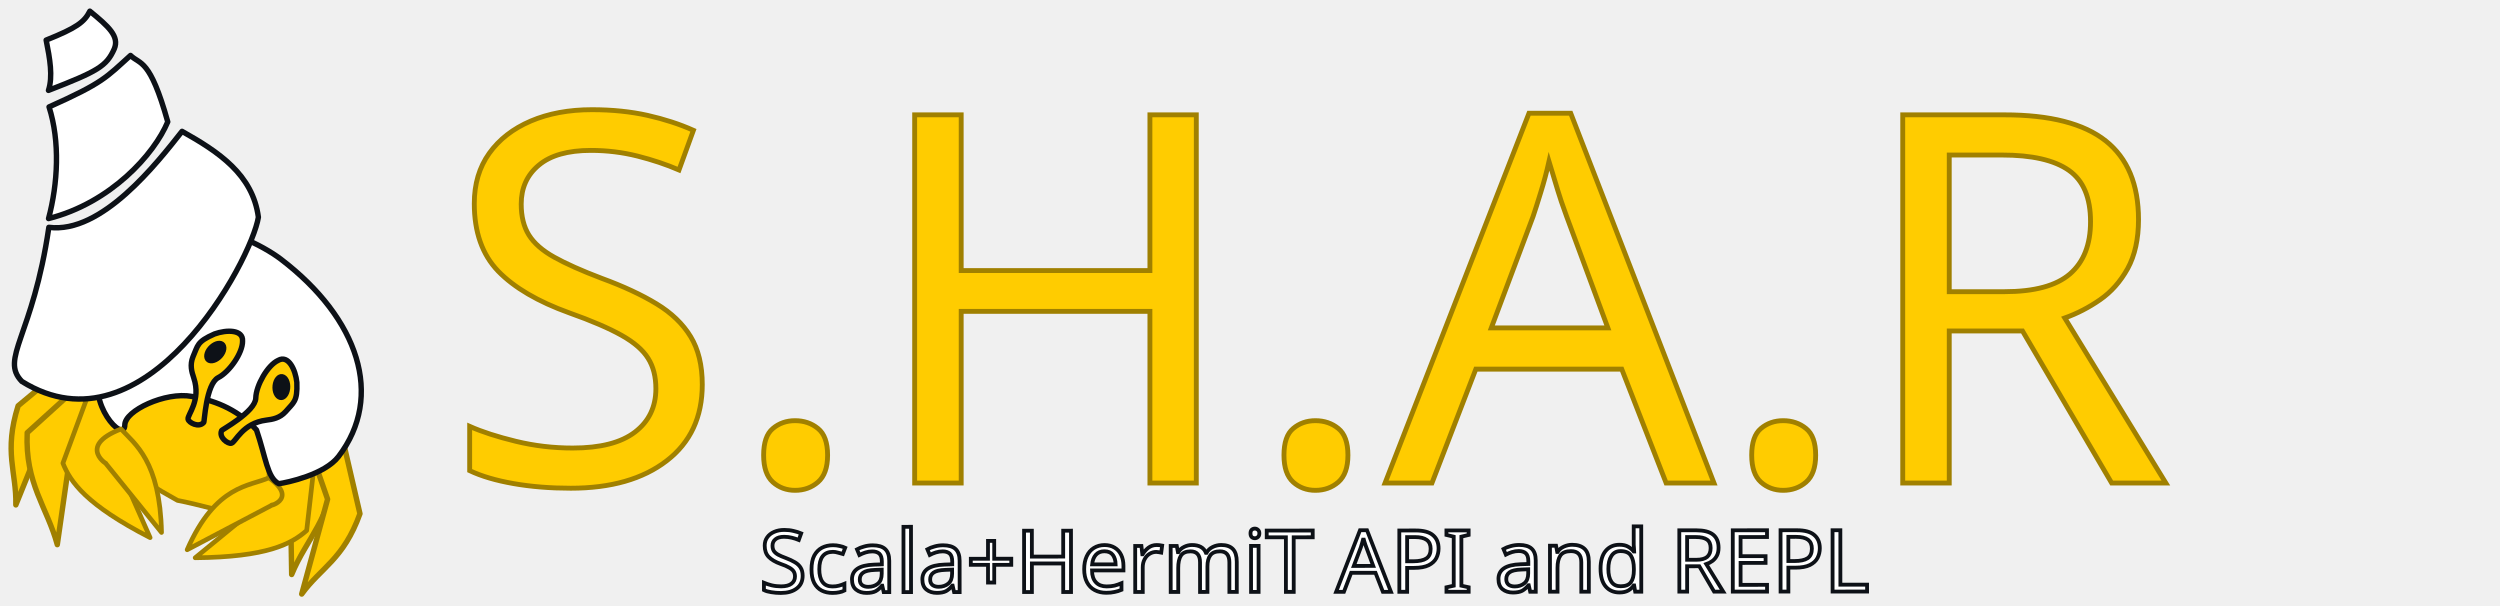
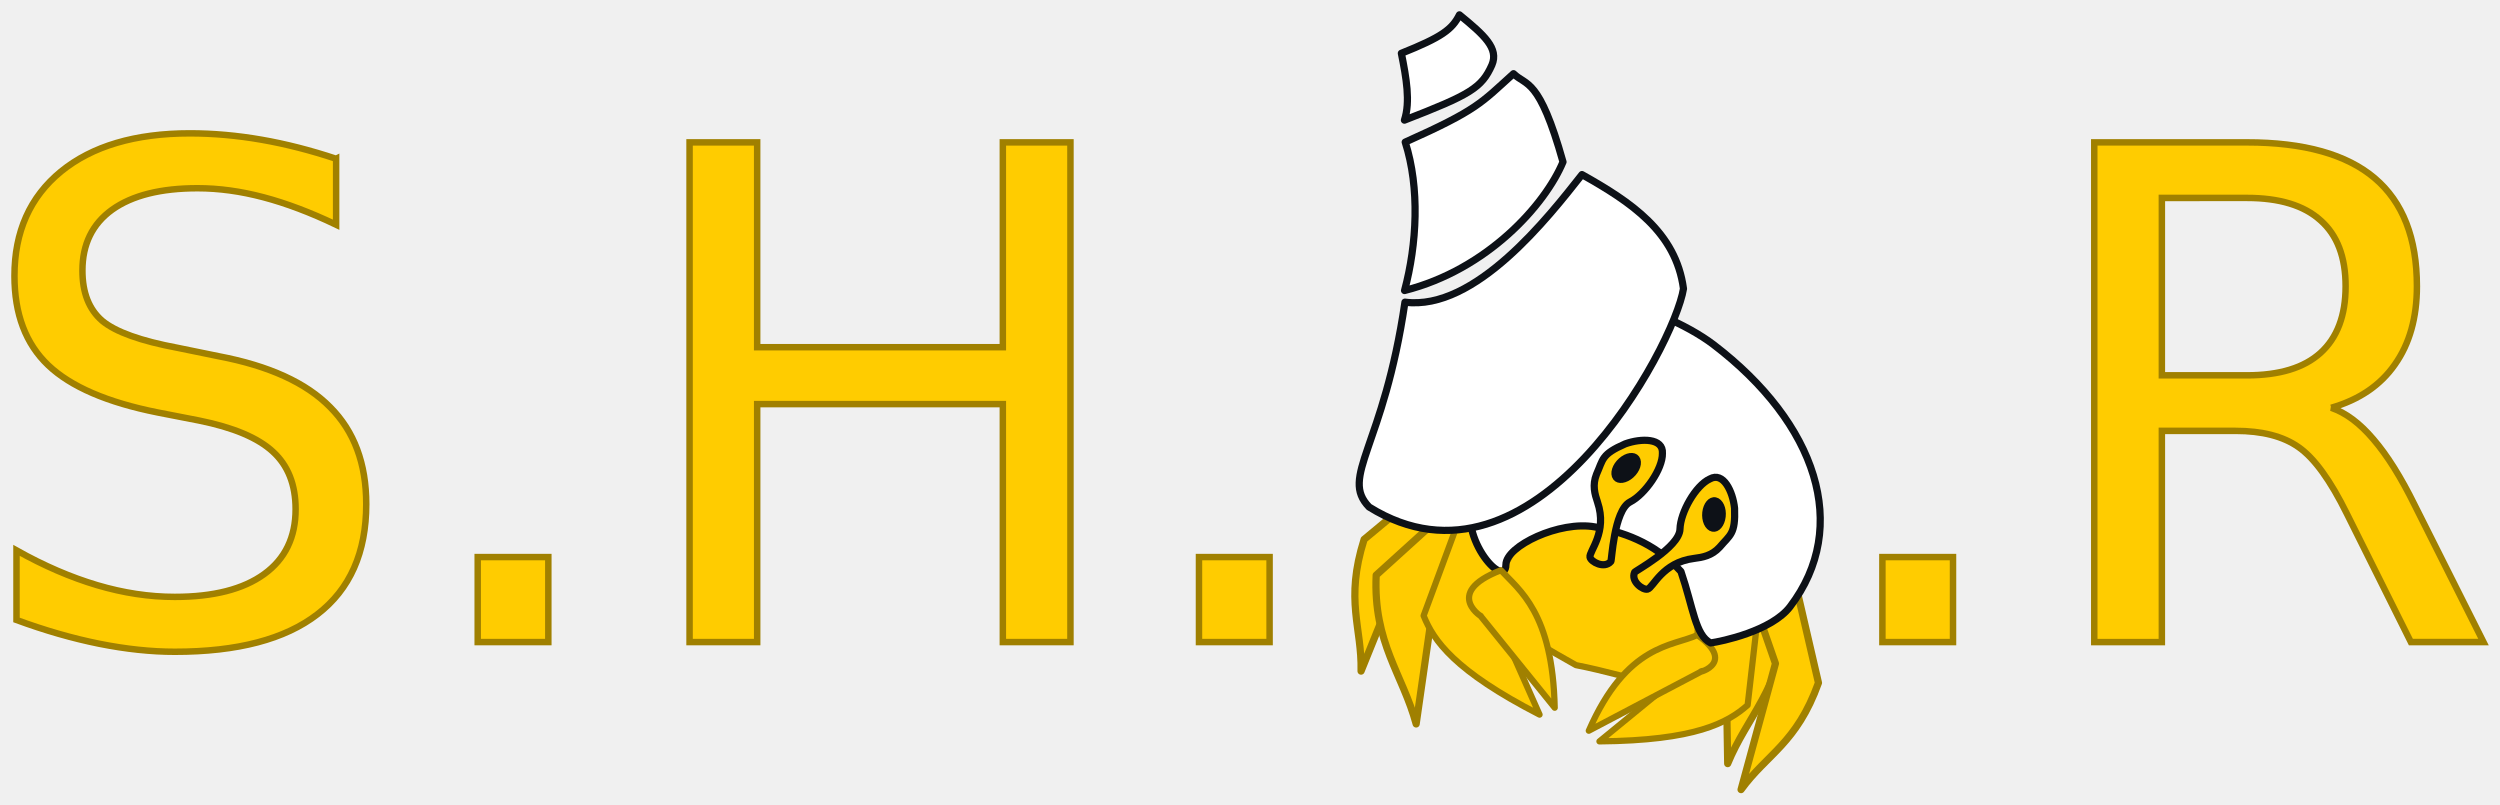
- <svg xmlns="http://www.w3.org/2000/svg" width="295.559mm" height="71.55mm" viewBox="0 0 295.559 71.55" version="1.1" id="svg4551">
+ <svg xmlns="http://www.w3.org/2000/svg" width="222.36mm" height="71.55mm" viewBox="0 0 222.36 71.55" version="1.1" id="svg4551">
  <defs id="defs4545" />
-   <g id="layer1" transform="translate(41.87287,-11.22702)">
-     <path style="fill:#ffcc00;fill-opacity:1;stroke:#a08000;stroke-width:0.641;stroke-linecap:butt;stroke-linejoin:round;stroke-miterlimit:4;stroke-dasharray:none;stroke-dashoffset:6.667;stroke-opacity:1;paint-order:normal" d="m -7.874,59.838 c -3.932,-6.504 -5.71,-1.663 -8.057,0.184 l 8.344,7.222 0.196,11.902 c 1.732,-4.225 4.705,-6.66 5.194,-12.681 z" id="rect5675-3-2" />
-     <path style="fill:#ffcc00;fill-opacity:1;stroke:#a08000;stroke-width:0.641;stroke-linecap:butt;stroke-linejoin:round;stroke-miterlimit:4;stroke-dasharray:none;stroke-dashoffset:6.667;stroke-opacity:1;paint-order:normal" d="m -32.796,53.441 c 5.479,-5.726 5.21,-1.262 6.458,0.512 l -9.304,6.187 -4.359,10.778 c 0.089,-3.904 -1.459,-6.237 0.271,-11.714 z" id="rect5675-5-9-5" />
-     <path style="fill:#ffcc00;fill-opacity:1;stroke:#a08000;stroke-width:0.641;stroke-linecap:butt;stroke-linejoin:round;stroke-miterlimit:4;stroke-dasharray:none;stroke-dashoffset:6.667;stroke-opacity:1;paint-order:normal" d="m -32.191,56.525 c 4.719,-5.958 5.874,-0.931 7.969,1.196 l -9.186,6.114 -1.692,11.783 c -1.187,-4.41 -3.829,-7.199 -3.556,-13.234 z" id="rect5675-3" />
-     <text xml:space="preserve" style="font-style:normal;font-weight:normal;font-size:6.097px;line-height:1.25;font-family:sans-serif;letter-spacing:0px;word-spacing:0px;fill:#ffcc00;fill-opacity:1;stroke:#a08000;stroke-width:0.576;stroke-miterlimit:4;stroke-dasharray:none;stroke-opacity:1" x="10.544" y="68.336" id="text5935">
-       <tspan id="tspan5933" x="10.544" y="68.336" style="font-style:normal;font-variant:normal;font-weight:normal;font-stretch:normal;font-size:60.968px;font-family:'Rockwell Condensed';-inkscape-font-specification:'Rockwell Condensed, ';fill:#ffcc00;fill-opacity:1;stroke:#a08000;stroke-width:0.576;stroke-miterlimit:4;stroke-dasharray:none;stroke-opacity:1">S.H.A.R</tspan>
-     </text>
-     <text xml:space="preserve" style="font-style:normal;font-weight:normal;font-size:6.097px;line-height:1.25;font-family:sans-serif;letter-spacing:0px;word-spacing:0px;fill:#ffffff;fill-opacity:1;stroke:#0d1117;stroke-width:0.452;stroke-miterlimit:4;stroke-dasharray:none;stroke-opacity:1" x="47.88" y="81.264" id="text5841-4" transform="rotate(-0.03384819)">
-       <tspan id="tspan5839-8" x="47.88" y="81.264" style="font-style:normal;font-variant:normal;font-weight:normal;font-stretch:normal;font-size:10.161px;font-family:Rockwell;-inkscape-font-specification:Rockwell;fill:#ffffff;fill-opacity:1;stroke:#0d1117;stroke-width:0.452;stroke-miterlimit:4;stroke-dasharray:none;stroke-opacity:1">Scala+HermiT API and REPL</tspan>
-     </text>
-     <path style="fill:#ffcc00;fill-opacity:1;stroke:#a08000;stroke-width:0.554;stroke-linecap:butt;stroke-linejoin:round;stroke-miterlimit:4;stroke-dasharray:none;stroke-dashoffset:6.667;stroke-opacity:1;paint-order:normal" d="m -26.945,54.897 c 10.963,-3.57 17.9,0.023 21.69,9.21 l -2.798,8.056 c -1.455,1.631 -7.874,-0.83 -12.832,-1.776 -4.912,-2.738 -8.34,-4.976 -9.808,-7.906 z" id="rect5651-0" />
-     <path style="fill:#ffcc00;fill-opacity:1;stroke:#a08000;stroke-width:0.554;stroke-linecap:butt;stroke-linejoin:round;stroke-miterlimit:4;stroke-dasharray:none;stroke-dashoffset:6.667;stroke-opacity:1;paint-order:normal" d="m -31.691,58.558 c 0.905,-5.996 1.484,-13.077 7.347,-2.526 l -4.362,8.415 4.581,10.341 c -7.56,-3.885 -9.43,-6.585 -10.311,-8.8 z" id="rect5680-4" />
-     <path style="fill:#ffcc00;fill-opacity:1;stroke:#a08000;stroke-width:0.554;stroke-linecap:butt;stroke-linejoin:round;stroke-miterlimit:4;stroke-dasharray:none;stroke-dashoffset:6.667;stroke-opacity:1;paint-order:normal" d="m -4.713,66.077 c 1.9,-5.759 4.581,-12.342 -5.419,-5.556 l 0.095,9.472 -8.76,7.175 c 8.504,-0.073 11.393,-1.643 13.18,-3.225 z" id="rect5680-5-6" />
-     <path style="fill:#ffcc00;fill-opacity:1;stroke:#a08000;stroke-width:0.641;stroke-linecap:butt;stroke-linejoin:round;stroke-miterlimit:4;stroke-dasharray:none;stroke-dashoffset:6.667;stroke-opacity:1;paint-order:normal" d="m -1.351,63.191 c -0.894,-7.863 -3.386,-4.145 -5.455,-3.483 l 3.662,10.536 -3.059,11.213 c 2.295,-3.164 4.943,-4.091 6.885,-9.496 z" id="rect5675-5-9" />
-     <path style="fill:#ffcc00;fill-opacity:1;stroke:#a08000;stroke-width:0.554;stroke-linecap:butt;stroke-linejoin:round;stroke-miterlimit:4;stroke-dasharray:none;stroke-dashoffset:6.667;stroke-opacity:1;paint-order:normal" d="m -9.643,70.904 -10.103,5.316 c 3.392,-7.769 7.496,-7.49 9.656,-8.511 3.8,2.717 -0.585,3.516 0.446,3.195 z" id="rect5680-4-6-5" />
-     <path style="fill:#ffffff;fill-opacity:1;stroke:#0d1117;stroke-width:0.641;stroke-linecap:butt;stroke-linejoin:round;stroke-miterlimit:4;stroke-dasharray:none;stroke-dashoffset:6.667;stroke-opacity:1;paint-order:normal" d="m -1.843,65.19 c -1.649,2.163 -6.101,3.091 -7.067,3.222 -1.371,-0.687 -1.532,-3.108 -2.642,-6.359 -2.448,-2.679 -5.334,-3.533 -7.637,-3.958 -3.151,-0.582 -7.924,1.702 -7.928,3.351 -0.006,2.381 -4.692,-2.733 -2.711,-6.475 2.998,-5.661 6.568,-14.692 12.086,-16.365 2.174,-0.659 6.865,1.574 9.084,3.268 9.199,7.022 12.23,16.214 6.815,23.315 z" id="path4508" />
-     <path style="fill:#ffffff;fill-opacity:1;stroke:#0d1117;stroke-width:0.641;stroke-linecap:butt;stroke-linejoin:round;stroke-miterlimit:4;stroke-dasharray:none;stroke-dashoffset:6.667;stroke-opacity:1;paint-order:normal" d="m -36.098,38.102 c 6.25,0.816 12.792,-7.601 15.746,-11.347 4.343,2.435 8.355,5.105 9.027,10.149 -0.808,5.085 -13.333,28.53 -27.963,19.417 -2.626,-2.712 1.298,-5.279 3.19,-18.218 z" id="rect4495-3" />
-     <path style="fill:#ffffff;fill-opacity:1;stroke:#0d1117;stroke-width:0.641;stroke-linecap:butt;stroke-linejoin:round;stroke-miterlimit:4;stroke-dasharray:none;stroke-dashoffset:6.667;stroke-opacity:1;paint-order:normal" d="m -36.075,23.868 c 6.442,-2.881 6.735,-3.473 9.633,-6.087 1.141,1.119 2.282,0.291 4.402,7.848 -1.59,3.816 -6.734,9.581 -14.093,11.438 1.102,-4.125 1.369,-9.104 0.059,-13.199 z" id="rect4495-3-0" />
-     <path style="fill:#ffcc00;fill-opacity:1;stroke:#a08000;stroke-width:0.554;stroke-linecap:butt;stroke-linejoin:round;stroke-miterlimit:4;stroke-dasharray:none;stroke-dashoffset:6.667;stroke-opacity:1;paint-order:normal" d="m -29.401,65.977 6.623,8.198 c -0.177,-8.473 -3.174,-10.465 -4.783,-12.228 -5.432,2.09 -1.292,4.414 -1.839,4.03 z" id="rect5680-4-6" />
-     <path style="fill:#ffffff;fill-opacity:1;stroke:#0d1117;stroke-width:0.641;stroke-linecap:butt;stroke-linejoin:round;stroke-miterlimit:4;stroke-dasharray:none;stroke-dashoffset:6.667;stroke-opacity:1;paint-order:normal" d="m -36.417,15.967 c 3.581,-1.434 4.516,-2.119 5.166,-3.42 2.213,1.805 3.514,2.982 2.887,4.459 -0.905,2.044 -1.947,2.646 -7.78,4.908 0.538,-1.654 0.169,-3.736 -0.273,-5.948 z" id="rect4495-3-0-2" />
-     <path style="fill:#ffcc00;fill-opacity:1;stroke:#0d1117;stroke-width:0.641;stroke-linecap:butt;stroke-linejoin:round;stroke-miterlimit:4;stroke-dasharray:none;stroke-dashoffset:6.667;stroke-opacity:1;paint-order:normal" d="m -17.789,61.168 c -0.572,0.67 -1.769,0.033 -1.85,-0.384 -0.102,-0.524 1.582,-2.201 0.669,-4.895 -0.243,-0.717 -0.473,-1.518 -0.091,-2.477 0.601,-1.338 0.421,-1.773 2.553,-2.705 1.427,-0.513 3.401,-0.528 3.31,0.843 0.029,1.386 -1.545,3.642 -2.874,4.322 -1.464,0.75 -1.632,5.376 -1.718,5.296 z" id="path5656-6-8-45-4" />
-     <path style="fill:#ffcc00;fill-opacity:1;stroke:#0d1117;stroke-width:0.641;stroke-linecap:butt;stroke-linejoin:round;stroke-miterlimit:4;stroke-dasharray:none;stroke-dashoffset:6.667;stroke-opacity:1;paint-order:normal" d="m -15.671,62.134 c -0.356,0.804 0.74,1.601 1.152,1.493 0.518,-0.137 1.3,-2.378 4.131,-2.731 0.754,-0.094 1.577,-0.236 2.277,-0.996 0.947,-1.122 1.418,-1.149 1.332,-3.468 -0.158,-1.504 -1.004,-3.281 -2.202,-2.604 -1.264,0.577 -2.617,2.972 -2.653,4.46 -0.04,1.64 -4.146,3.805 -4.036,3.847 z" id="path5656-6-8-45-4-2" />
-     <ellipse style="fill:#0d1117;fill-opacity:1;stroke:#0d1117;stroke-width:0.519;stroke-linecap:butt;stroke-linejoin:round;stroke-miterlimit:4;stroke-dasharray:none;stroke-dashoffset:6.667;stroke-opacity:1;paint-order:normal" id="path4524" cx="-44.946" cy="28.642" rx="1.276" ry="0.802" transform="matrix(0.7466309,-0.6652385,0.5983284,0.801251,0,0)" />
-     <ellipse style="fill:#0d1117;fill-opacity:1;stroke:#0d1117;stroke-width:0.519;stroke-linecap:butt;stroke-linejoin:round;stroke-miterlimit:4;stroke-dasharray:none;stroke-dashoffset:6.667;stroke-opacity:1;paint-order:normal" id="path4524-4" cx="-57.782" cy="-2.166" rx="1.276" ry="0.802" transform="matrix(0.1122697,-0.9936778,0.9802831,0.1975979,0,0)" />
+   <g id="layer1" transform="translate(-13.2753,-11.22702)">
+     <path style="fill:#ffcc00;fill-opacity:1;stroke:#a08000;stroke-width:0.641;stroke-linecap:butt;stroke-linejoin:round;stroke-miterlimit:4;stroke-dasharray:none;stroke-dashoffset:6.667;stroke-opacity:1;paint-order:normal" d="m 166.46,59.838 c -3.932,-6.504 -5.71,-1.663 -8.057,0.184 l 8.344,7.222 0.196,11.902 c 1.732,-4.225 4.705,-6.66 5.194,-12.681 z" id="rect5675-3-2" />
+     <path style="fill:#ffcc00;fill-opacity:1;stroke:#a08000;stroke-width:0.641;stroke-linecap:butt;stroke-linejoin:round;stroke-miterlimit:4;stroke-dasharray:none;stroke-dashoffset:6.667;stroke-opacity:1;paint-order:normal" d="m 141.539,53.441 c 5.479,-5.726 5.21,-1.262 6.458,0.512 l -9.304,6.187 -4.359,10.778 c 0.089,-3.904 -1.459,-6.237 0.271,-11.714 z" id="rect5675-5-9-5" />
+     <path style="fill:#ffcc00;fill-opacity:1;stroke:#a08000;stroke-width:0.641;stroke-linecap:butt;stroke-linejoin:round;stroke-miterlimit:4;stroke-dasharray:none;stroke-dashoffset:6.667;stroke-opacity:1;paint-order:normal" d="m 142.143,56.525 c 4.719,-5.958 5.874,-0.931 7.969,1.196 l -9.186,6.114 -1.692,11.783 c -1.187,-4.41 -3.829,-7.199 -3.556,-13.234 z" id="rect5675-3" />
+     <g aria-label="S.H.  .R" style="font-style:normal;font-weight:normal;font-size:6.097px;line-height:1.25;font-family:sans-serif;letter-spacing:0px;word-spacing:0px;fill:#ffcc00;fill-opacity:1;stroke:#a08000;stroke-width:0.576;stroke-miterlimit:4;stroke-dasharray:none;stroke-opacity:1" id="text5935">
+       <path d="m 43.172,25.349 v 5.865 q -3.423,-1.637 -6.46,-2.441 -3.036,-0.804 -5.865,-0.804 -4.912,0 -7.591,1.905 -2.649,1.905 -2.649,5.418 0,2.947 1.756,4.465 1.786,1.488 6.728,2.411 l 3.632,0.744 q 6.728,1.28 9.913,4.525 3.215,3.215 3.215,8.633 0,6.46 -4.346,9.794 -4.317,3.334 -12.682,3.334 -3.156,0 -6.728,-0.714 -3.543,-0.714 -7.353,-2.114 v -6.192 q 3.662,2.054 7.174,3.096 3.513,1.042 6.906,1.042 5.15,0 7.948,-2.024 2.798,-2.024 2.798,-5.775 0,-3.275 -2.024,-5.12 -1.995,-1.846 -6.579,-2.769 l -3.662,-0.714 q -6.728,-1.34 -9.735,-4.197 -3.007,-2.858 -3.007,-7.948 0,-5.894 4.138,-9.288 4.168,-3.394 11.461,-3.394 3.126,0 6.371,0.566 3.245,0.566 6.639,1.697 z" style="font-style:normal;font-variant:normal;font-weight:normal;font-stretch:normal;font-size:60.968px;font-family:'Rockwell Condensed';-inkscape-font-specification:'Rockwell Condensed, ';fill:#ffcc00;fill-opacity:1;stroke:#a08000;stroke-width:0.576;stroke-miterlimit:4;stroke-dasharray:none;stroke-opacity:1" id="path896" />
+       <path d="m 55.764,60.775 h 6.281 v 7.561 h -6.281 z" style="font-style:normal;font-variant:normal;font-weight:normal;font-stretch:normal;font-size:60.968px;font-family:'Rockwell Condensed';-inkscape-font-specification:'Rockwell Condensed, ';fill:#ffcc00;fill-opacity:1;stroke:#a08000;stroke-width:0.576;stroke-miterlimit:4;stroke-dasharray:none;stroke-opacity:1" id="path898" />
+       <path d="m 74.608,23.89 h 6.013 V 42.109 H 102.472 V 23.89 h 6.013 v 44.446 h -6.013 V 47.17 H 80.622 V 68.336 H 74.608 Z" style="font-style:normal;font-variant:normal;font-weight:normal;font-stretch:normal;font-size:60.968px;font-family:'Rockwell Condensed';-inkscape-font-specification:'Rockwell Condensed, ';fill:#ffcc00;fill-opacity:1;stroke:#a08000;stroke-width:0.576;stroke-miterlimit:4;stroke-dasharray:none;stroke-opacity:1" id="path900" />
+       <path d="m 119.917,60.775 h 6.281 v 7.561 h -6.281 z" style="font-style:normal;font-variant:normal;font-weight:normal;font-stretch:normal;font-size:60.968px;font-family:'Rockwell Condensed';-inkscape-font-specification:'Rockwell Condensed, ';fill:#ffcc00;fill-opacity:1;stroke:#a08000;stroke-width:0.576;stroke-miterlimit:4;stroke-dasharray:none;stroke-opacity:1" id="path902" />
+       <path d="m 180.703,60.775 h 6.281 v 7.561 h -6.281 z" style="font-style:normal;font-variant:normal;font-weight:normal;font-stretch:normal;font-size:60.968px;font-family:'Rockwell Condensed';-inkscape-font-specification:'Rockwell Condensed, ';fill:#ffcc00;fill-opacity:1;stroke:#a08000;stroke-width:0.576;stroke-miterlimit:4;stroke-dasharray:none;stroke-opacity:1" id="path904" />
+       <path d="m 220.623,47.497 q 1.935,0.655 3.751,2.798 1.846,2.143 3.691,5.894 l 6.103,12.146 h -6.46 l -5.686,-11.402 q -2.203,-4.465 -4.287,-5.924 -2.054,-1.459 -5.626,-1.459 h -6.549 V 68.336 H 199.547 V 23.89 h 13.575 q 7.621,0 11.372,3.185 3.751,3.185 3.751,9.616 0,4.197 -1.965,6.966 -1.935,2.769 -5.656,3.84 z m -15.063,-18.665 v 15.778 h 7.561 q 4.346,0 6.549,-1.995 2.233,-2.024 2.233,-5.924 0,-3.9 -2.233,-5.865 -2.203,-1.995 -6.549,-1.995 z" style="font-style:normal;font-variant:normal;font-weight:normal;font-stretch:normal;font-size:60.968px;font-family:'Rockwell Condensed';-inkscape-font-specification:'Rockwell Condensed, ';fill:#ffcc00;fill-opacity:1;stroke:#a08000;stroke-width:0.576;stroke-miterlimit:4;stroke-dasharray:none;stroke-opacity:1" id="path906" />
+     </g>
+     <path style="fill:#ffcc00;fill-opacity:1;stroke:#a08000;stroke-width:0.554;stroke-linecap:butt;stroke-linejoin:round;stroke-miterlimit:4;stroke-dasharray:none;stroke-dashoffset:6.667;stroke-opacity:1;paint-order:normal" d="m 147.389,54.897 c 10.963,-3.57 17.9,0.023 21.69,9.21 l -2.798,8.056 c -1.455,1.631 -7.874,-0.83 -12.832,-1.776 -4.912,-2.738 -8.34,-4.976 -9.808,-7.906 z" id="rect5651-0" />
+     <path style="fill:#ffcc00;fill-opacity:1;stroke:#a08000;stroke-width:0.554;stroke-linecap:butt;stroke-linejoin:round;stroke-miterlimit:4;stroke-dasharray:none;stroke-dashoffset:6.667;stroke-opacity:1;paint-order:normal" d="m 142.643,58.558 c 0.905,-5.996 1.484,-13.077 7.347,-2.526 l -4.362,8.415 4.581,10.341 c -7.56,-3.885 -9.43,-6.585 -10.311,-8.8 z" id="rect5680-4" />
+     <path style="fill:#ffcc00;fill-opacity:1;stroke:#a08000;stroke-width:0.554;stroke-linecap:butt;stroke-linejoin:round;stroke-miterlimit:4;stroke-dasharray:none;stroke-dashoffset:6.667;stroke-opacity:1;paint-order:normal" d="m 169.621,66.077 c 1.9,-5.759 4.581,-12.342 -5.419,-5.556 l 0.095,9.472 -8.76,7.175 c 8.504,-0.073 11.393,-1.643 13.18,-3.225 z" id="rect5680-5-6" />
+     <path style="fill:#ffcc00;fill-opacity:1;stroke:#a08000;stroke-width:0.641;stroke-linecap:butt;stroke-linejoin:round;stroke-miterlimit:4;stroke-dasharray:none;stroke-dashoffset:6.667;stroke-opacity:1;paint-order:normal" d="m 172.984,63.191 c -0.894,-7.863 -3.386,-4.145 -5.455,-3.483 l 3.662,10.536 -3.059,11.213 c 2.295,-3.164 4.943,-4.091 6.885,-9.496 z" id="rect5675-5-9" />
+     <path style="fill:#ffcc00;fill-opacity:1;stroke:#a08000;stroke-width:0.554;stroke-linecap:butt;stroke-linejoin:round;stroke-miterlimit:4;stroke-dasharray:none;stroke-dashoffset:6.667;stroke-opacity:1;paint-order:normal" d="m 164.692,70.904 -10.103,5.316 c 3.392,-7.769 7.496,-7.49 9.656,-8.511 3.8,2.717 -0.585,3.516 0.446,3.195 z" id="rect5680-4-6-5" />
+     <path style="fill:#ffffff;fill-opacity:1;stroke:#0d1117;stroke-width:0.641;stroke-linecap:butt;stroke-linejoin:round;stroke-miterlimit:4;stroke-dasharray:none;stroke-dashoffset:6.667;stroke-opacity:1;paint-order:normal" d="m 172.492,65.19 c -1.649,2.163 -6.101,3.091 -7.067,3.222 -1.371,-0.687 -1.532,-3.108 -2.642,-6.359 -2.448,-2.679 -5.334,-3.533 -7.637,-3.958 -3.151,-0.582 -7.924,1.702 -7.928,3.351 -0.006,2.381 -4.692,-2.733 -2.711,-6.475 2.998,-5.661 6.568,-14.692 12.086,-16.365 2.174,-0.659 6.865,1.574 9.084,3.268 9.199,7.022 12.229,16.214 6.815,23.315 z" id="path4508" />
+     <path style="fill:#ffffff;fill-opacity:1;stroke:#0d1117;stroke-width:0.641;stroke-linecap:butt;stroke-linejoin:round;stroke-miterlimit:4;stroke-dasharray:none;stroke-dashoffset:6.667;stroke-opacity:1;paint-order:normal" d="m 138.237,38.102 c 6.25,0.816 12.792,-7.601 15.746,-11.347 4.343,2.435 8.355,5.105 9.027,10.149 -0.808,5.085 -13.333,28.53 -27.963,19.417 -2.626,-2.712 1.298,-5.279 3.19,-18.218 z" id="rect4495-3" />
+     <path style="fill:#ffffff;fill-opacity:1;stroke:#0d1117;stroke-width:0.641;stroke-linecap:butt;stroke-linejoin:round;stroke-miterlimit:4;stroke-dasharray:none;stroke-dashoffset:6.667;stroke-opacity:1;paint-order:normal" d="m 138.26,23.868 c 6.442,-2.881 6.735,-3.473 9.633,-6.087 1.141,1.119 2.282,0.291 4.402,7.848 -1.59,3.816 -6.734,9.581 -14.093,11.438 1.102,-4.125 1.369,-9.104 0.059,-13.199 z" id="rect4495-3-0" />
+     <path style="fill:#ffcc00;fill-opacity:1;stroke:#a08000;stroke-width:0.554;stroke-linecap:butt;stroke-linejoin:round;stroke-miterlimit:4;stroke-dasharray:none;stroke-dashoffset:6.667;stroke-opacity:1;paint-order:normal" d="m 144.934,65.977 6.623,8.198 c -0.177,-8.473 -3.174,-10.465 -4.783,-12.228 -5.432,2.09 -1.292,4.414 -1.839,4.03 z" id="rect5680-4-6" />
+     <path style="fill:#ffffff;fill-opacity:1;stroke:#0d1117;stroke-width:0.641;stroke-linecap:butt;stroke-linejoin:round;stroke-miterlimit:4;stroke-dasharray:none;stroke-dashoffset:6.667;stroke-opacity:1;paint-order:normal" d="m 137.918,15.967 c 3.581,-1.434 4.516,-2.119 5.166,-3.42 2.213,1.805 3.514,2.982 2.887,4.459 -0.905,2.044 -1.947,2.646 -7.78,4.908 0.538,-1.654 0.169,-3.736 -0.273,-5.948 z" id="rect4495-3-0-2" />
+     <path style="fill:#ffcc00;fill-opacity:1;stroke:#0d1117;stroke-width:0.641;stroke-linecap:butt;stroke-linejoin:round;stroke-miterlimit:4;stroke-dasharray:none;stroke-dashoffset:6.667;stroke-opacity:1;paint-order:normal" d="m 156.546,61.168 c -0.572,0.67 -1.769,0.033 -1.85,-0.384 -0.102,-0.524 1.582,-2.201 0.669,-4.895 -0.243,-0.717 -0.473,-1.518 -0.091,-2.477 0.601,-1.338 0.421,-1.773 2.553,-2.705 1.427,-0.513 3.401,-0.528 3.31,0.843 0.029,1.386 -1.545,3.642 -2.874,4.322 -1.464,0.75 -1.632,5.376 -1.718,5.296 z" id="path5656-6-8-45-4" />
+     <path style="fill:#ffcc00;fill-opacity:1;stroke:#0d1117;stroke-width:0.641;stroke-linecap:butt;stroke-linejoin:round;stroke-miterlimit:4;stroke-dasharray:none;stroke-dashoffset:6.667;stroke-opacity:1;paint-order:normal" d="m 158.663,62.134 c -0.356,0.804 0.74,1.601 1.152,1.493 0.518,-0.137 1.3,-2.378 4.131,-2.731 0.754,-0.094 1.577,-0.236 2.277,-0.996 0.947,-1.122 1.418,-1.149 1.332,-3.468 -0.158,-1.504 -1.004,-3.281 -2.202,-2.604 -1.264,0.577 -2.617,2.972 -2.653,4.46 -0.04,1.64 -4.146,3.805 -4.036,3.847 z" id="path5656-6-8-45-4-2" />
+     <ellipse style="fill:#0d1117;fill-opacity:1;stroke:#0d1117;stroke-width:0.519;stroke-linecap:butt;stroke-linejoin:round;stroke-miterlimit:4;stroke-dasharray:none;stroke-dashoffset:6.667;stroke-opacity:1;paint-order:normal" id="path4524" cx="95.262" cy="145.05" rx="1.276" ry="0.802" transform="matrix(0.7466309,-0.6652385,0.5983284,0.801251,0,0)" />
+     <ellipse style="fill:#0d1117;fill-opacity:1;stroke:#0d1117;stroke-width:0.519;stroke-linecap:butt;stroke-linejoin:round;stroke-miterlimit:4;stroke-dasharray:none;stroke-dashoffset:6.667;stroke-opacity:1;paint-order:normal" id="path4524-4" cx="-23.205" cy="171.715" rx="1.276" ry="0.802" transform="matrix(0.1122697,-0.9936778,0.9802831,0.1975979,0,0)" />
  </g>
</svg>
